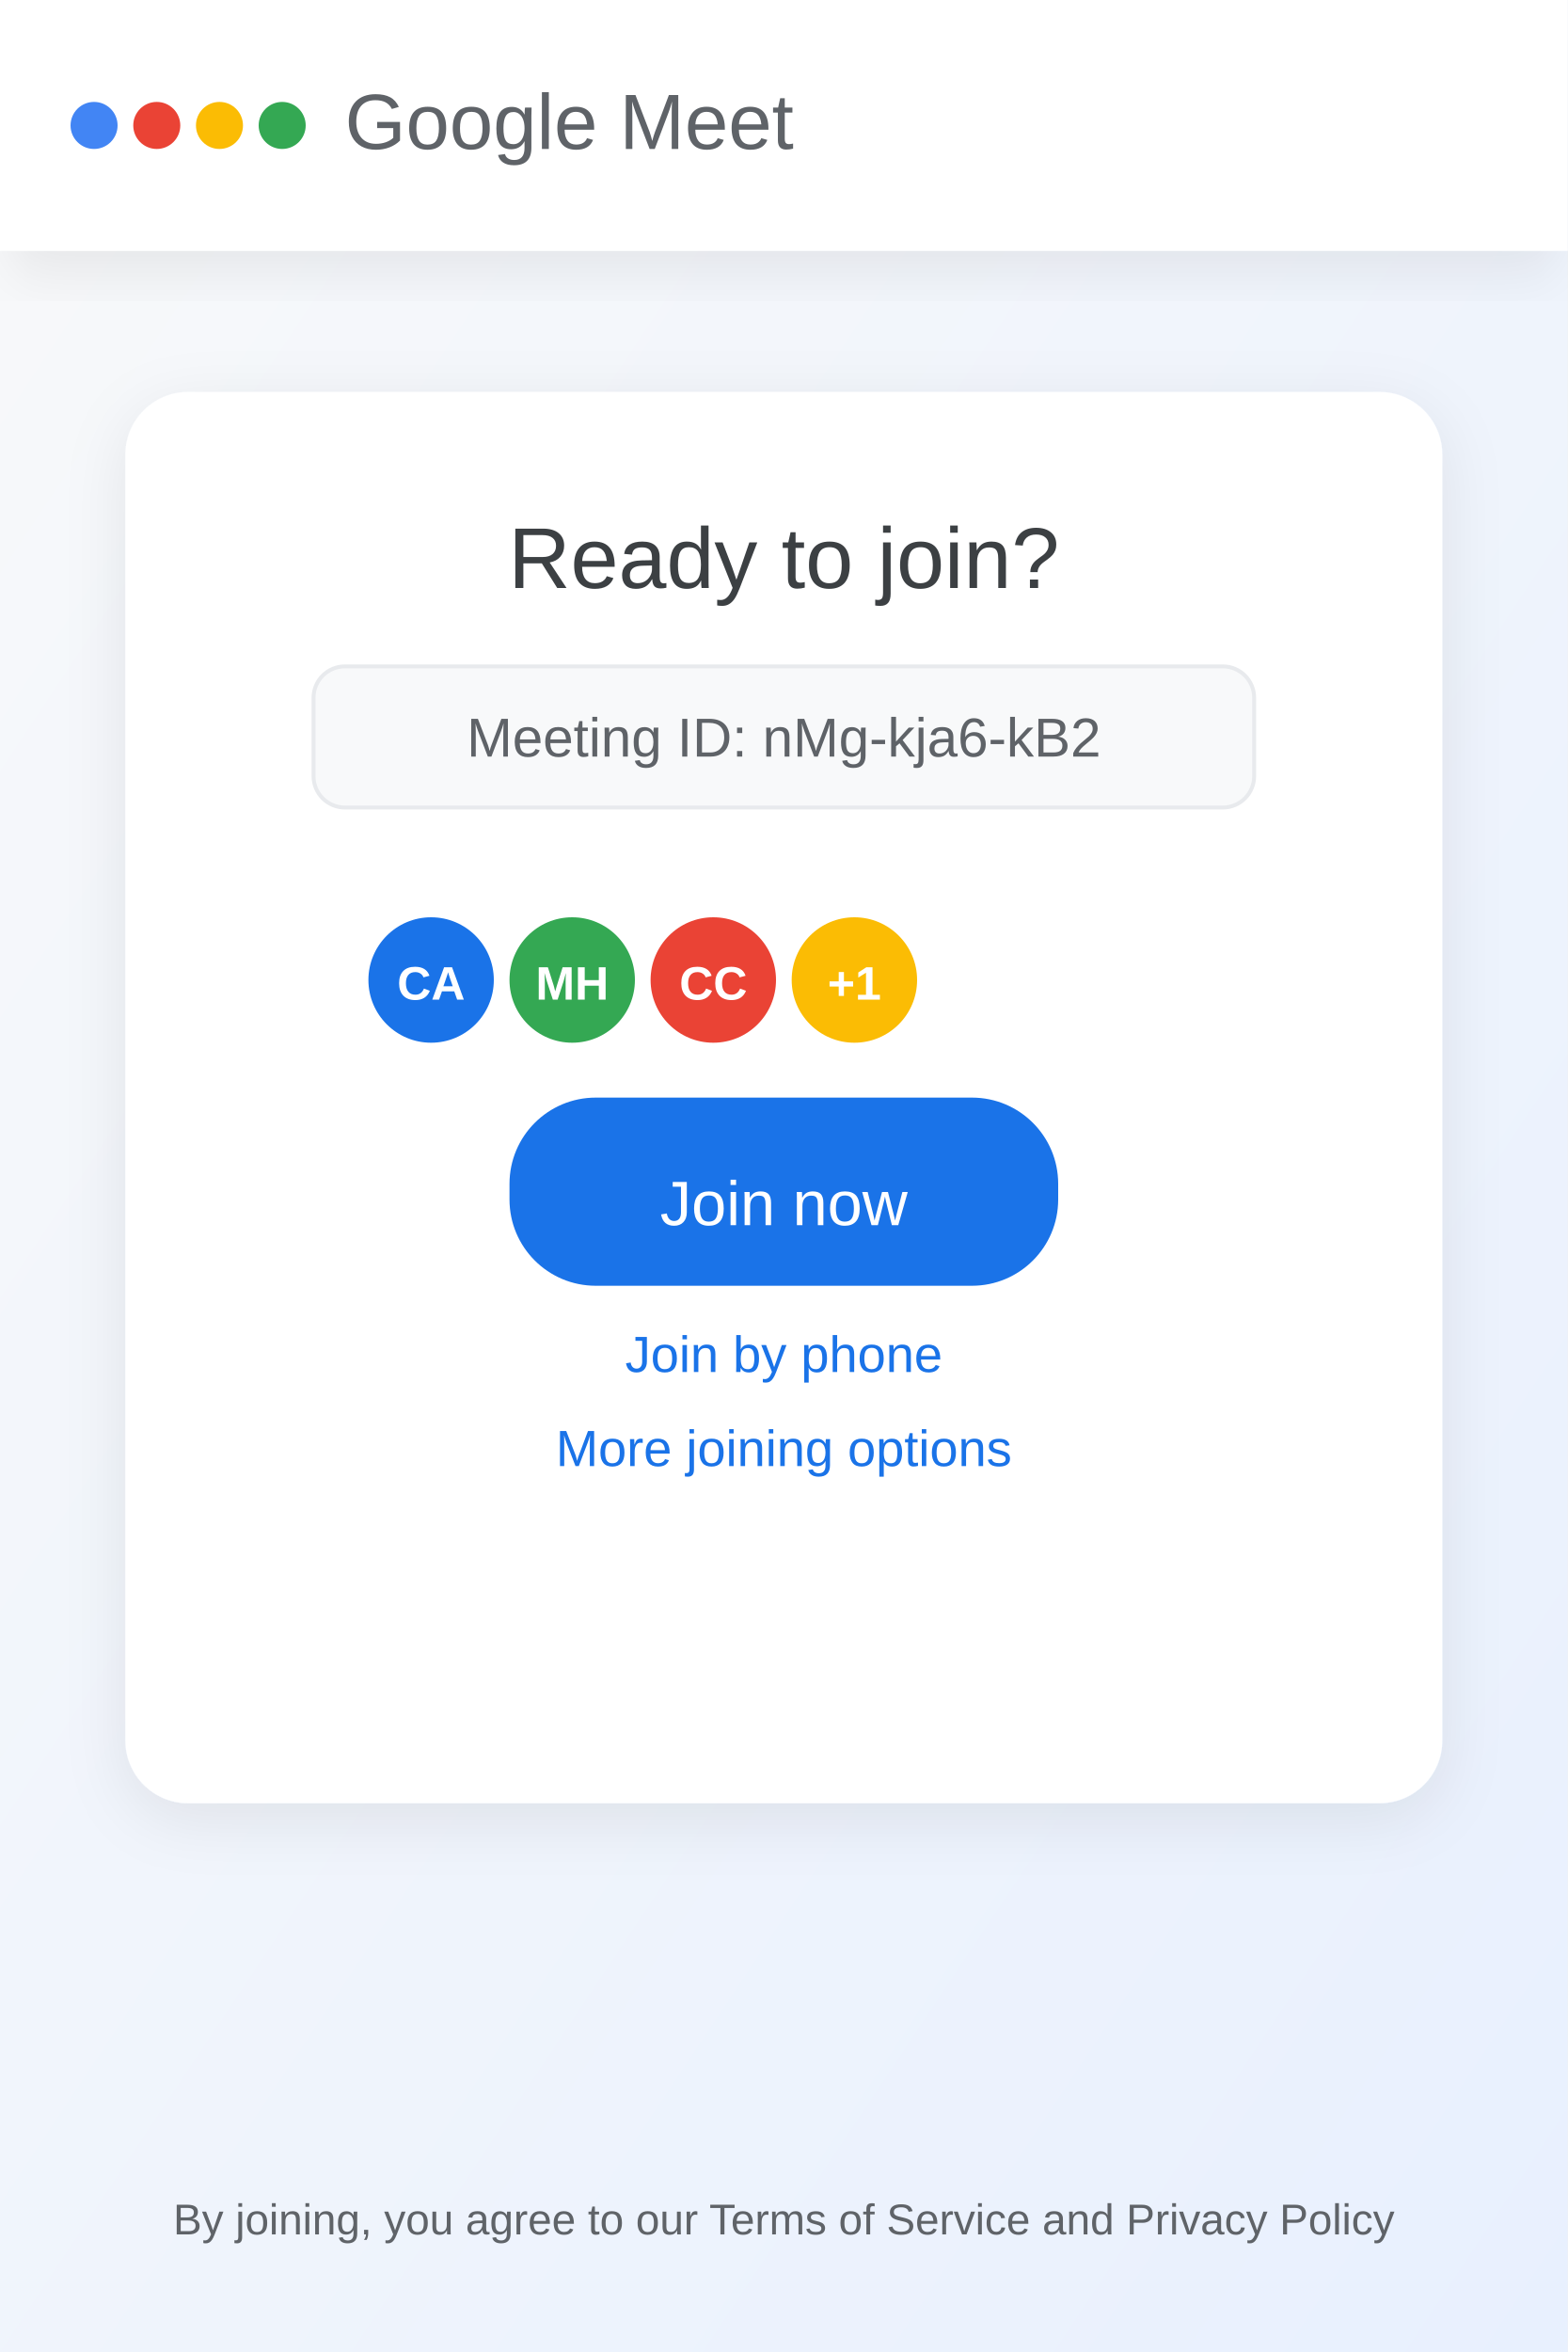
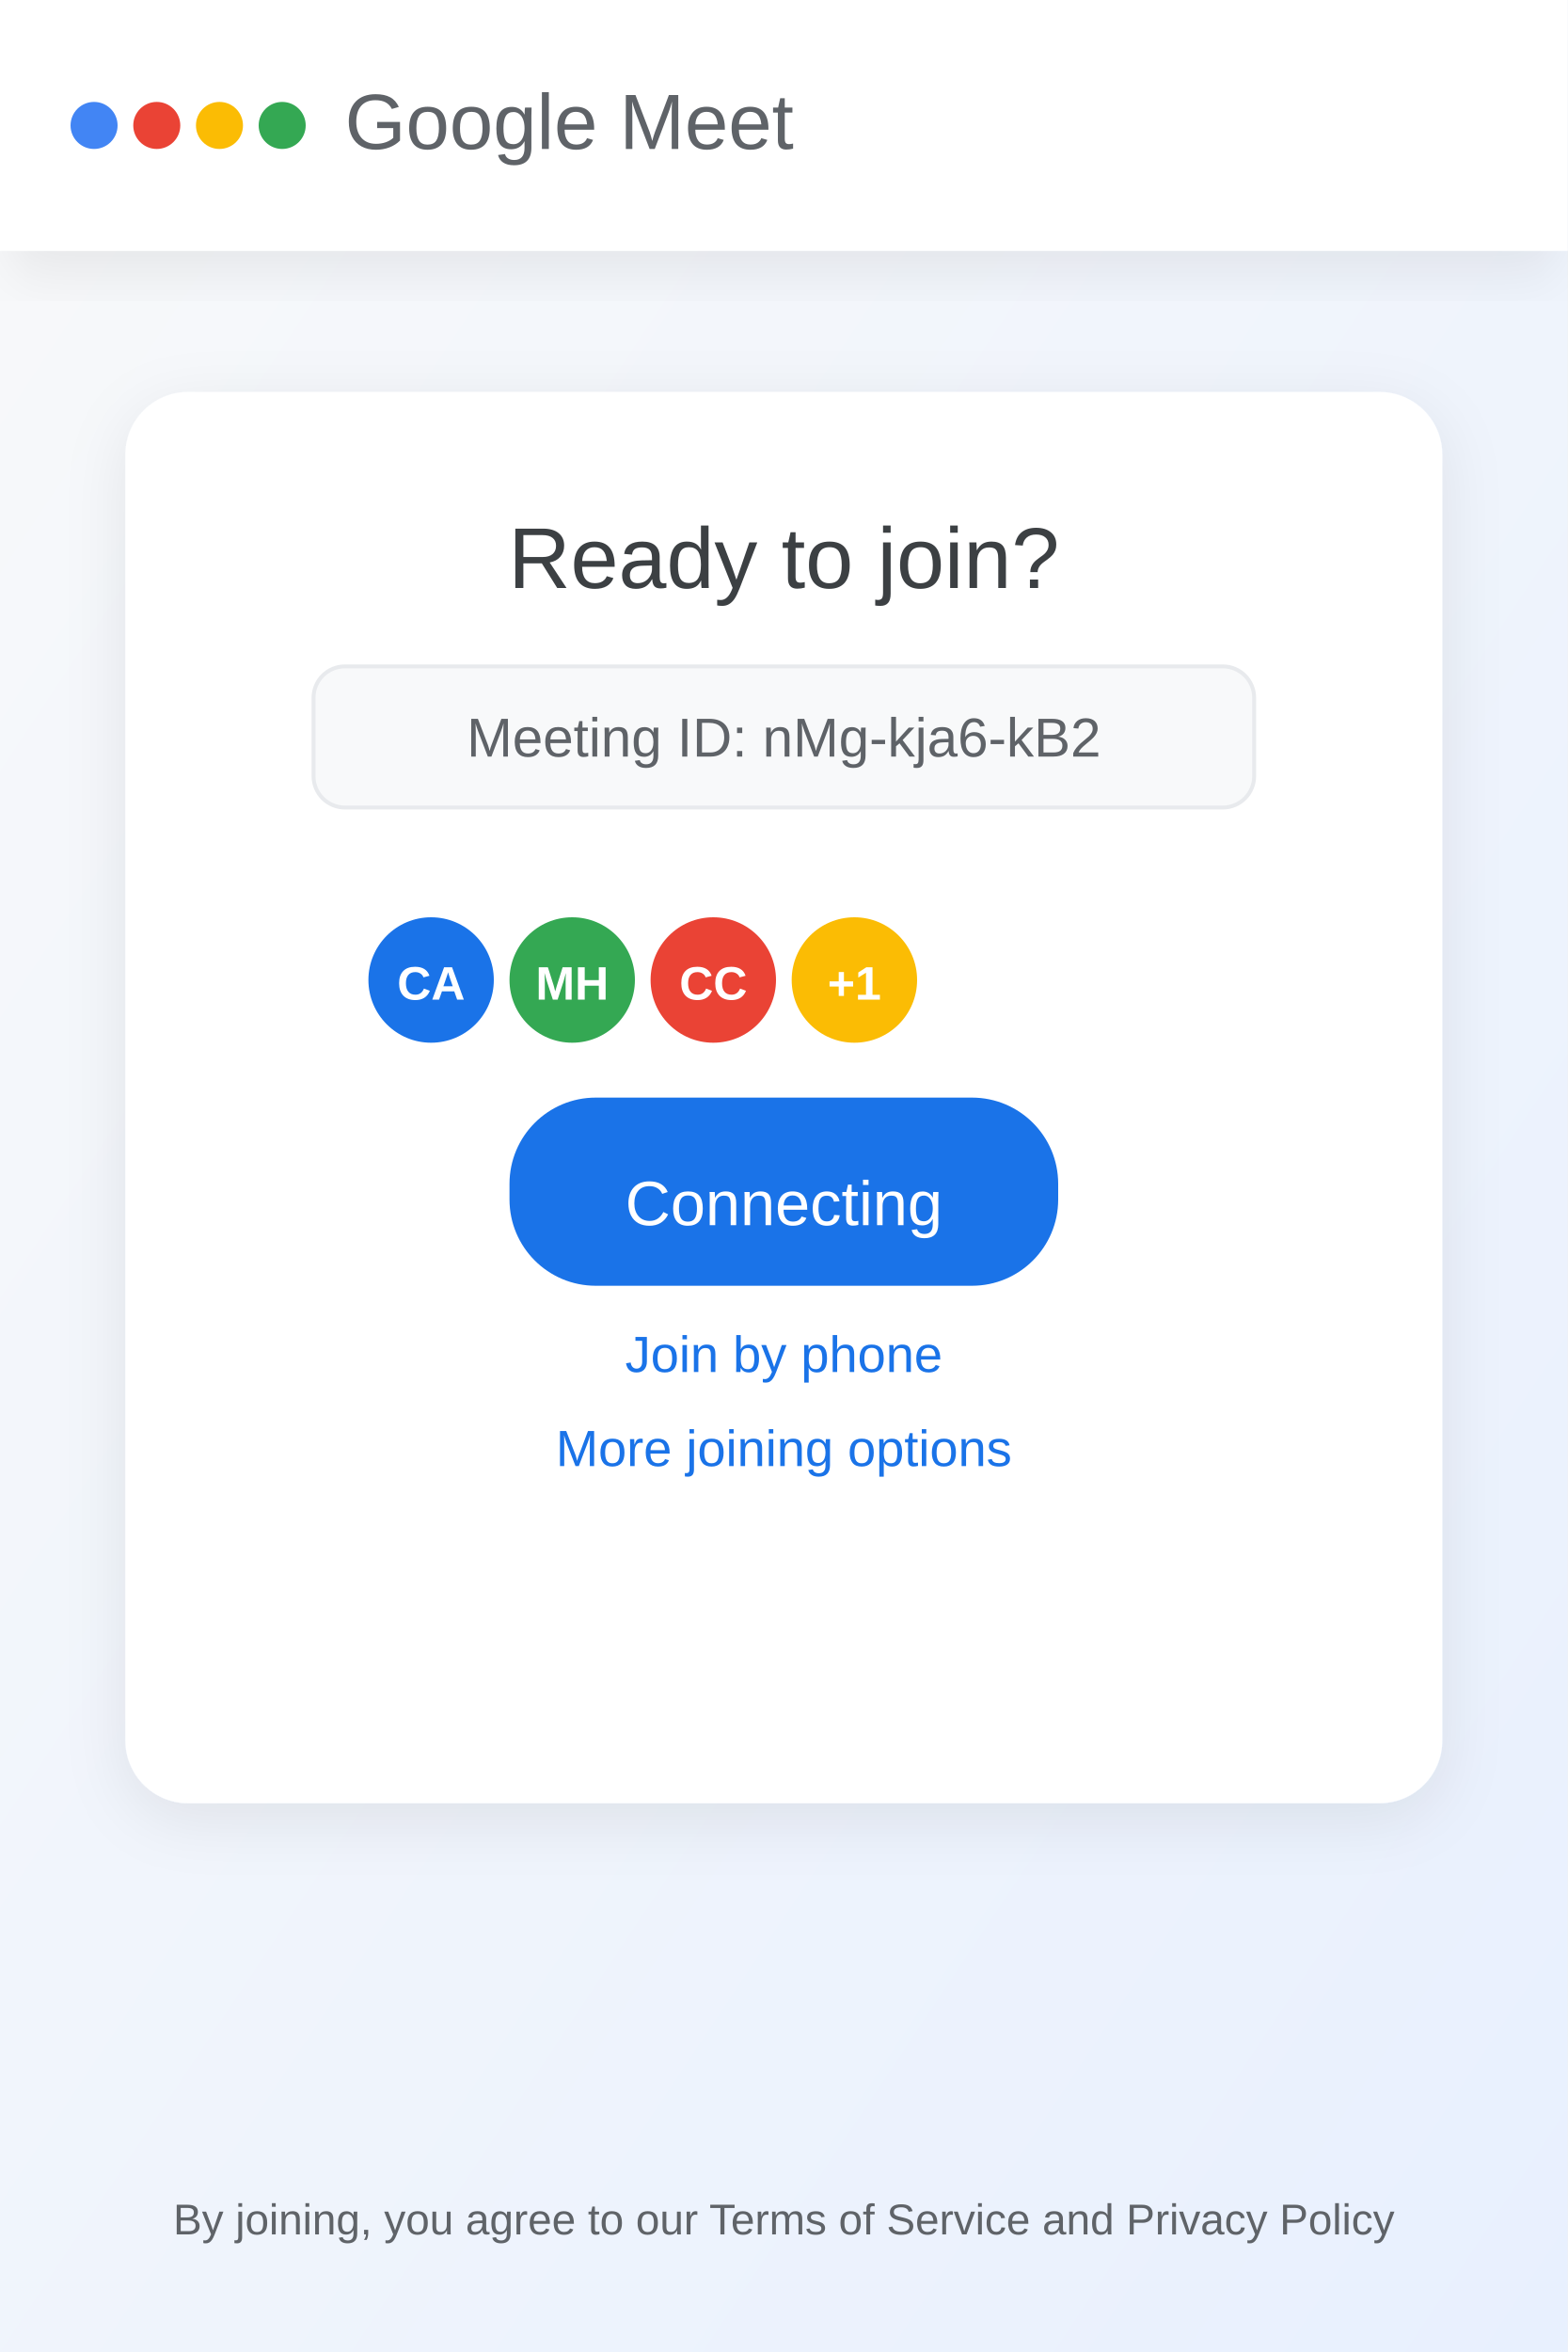
<svg xmlns="http://www.w3.org/2000/svg" width="400" height="600" viewBox="0 0 400 600">
  <defs>
    <linearGradient id="bgGradient" x1="0%" y1="0%" x2="100%" y2="100%">
      <stop offset="0%" stop-color="#f8f9fa" />
      <stop offset="100%" stop-color="#e8f0fe" />
    </linearGradient>
    <filter id="shadow" x="-20%" y="-20%" width="140%" height="140%">
      <feDropShadow dx="0" dy="4" stdDeviation="8" flood-color="#000" flood-opacity="0.08" />
    </filter>
  </defs>
  <rect width="400" height="600" fill="url(#bgGradient)" />
  <rect x="0" y="0" width="400" height="64" fill="#fff" filter="url(#shadow)" />
  <g transform="translate(24, 20)">
    <circle cx="0" cy="12" r="6" fill="#4285f4" />
    <circle cx="16" cy="12" r="6" fill="#ea4335" />
    <circle cx="32" cy="12" r="6" fill="#fbbc04" />
    <circle cx="48" cy="12" r="6" fill="#34a853" />
    <text x="64" y="18" font-family="Arial, Helvetica, sans-serif" font-size="20" fill="#5f6368" font-weight="500">
      Google Meet
    </text>
  </g>
  <rect x="32" y="100" width="336" height="360" rx="16" fill="#fff" filter="url(#shadow)" />
  <text x="200" y="150" font-family="Arial, Helvetica, sans-serif" font-size="22" fill="#3c4043" font-weight="500" text-anchor="middle">
    Ready to join?
  </text>
  <rect x="80" y="170" width="240" height="36" rx="8" fill="#f8f9fa" stroke="#e8eaed" stroke-width="1" />
  <text x="200" y="193" font-family="Arial, Helvetica, sans-serif" font-size="14" fill="#5f6368" text-anchor="middle">
    Meeting ID: nMg-kja6-kB2
  </text>
  <g transform="translate(110, 250)">
    <circle cx="0" cy="0" r="16" fill="#1a73e8" />
    <text x="0" y="5" font-family="Arial" font-size="12" fill="#fff" text-anchor="middle" font-weight="bold">CA</text>
    <circle cx="36" cy="0" r="16" fill="#34a853" />
    <text x="36" y="5" font-family="Arial" font-size="12" fill="#fff" text-anchor="middle" font-weight="bold">MH</text>
    <circle cx="72" cy="0" r="16" fill="#ea4335" />
    <text x="72" y="5" font-family="Arial" font-size="12" fill="#fff" text-anchor="middle" font-weight="bold">CC</text>
    <circle cx="108" cy="0" r="16" fill="#fbbc04" />
    <text x="108" y="5" font-family="Arial" font-size="12" fill="#fff" text-anchor="middle" font-weight="bold">+1</text>
  </g>
-   <g style="cursor:pointer;" transform="translate(200, 280)">
+   <g transform="translate(200, 280)">
    <rect x="-70" y="0" rx="22" ry="22" width="140" height="48" fill="#1a73e8" />
    <text x="0" y="28" font-family="Arial, Helvetica, sans-serif" font-size="16" fill="#fff" font-weight="500" text-anchor="middle" dominant-baseline="middle">
-       Join now
+       Connecting
    </text>
+     <text id="connectingDots" x="50" y="28" font-family="Arial, Helvetica, sans-serif" font-size="16" fill="#fff" font-weight="500" dominant-baseline="middle" />
  </g>
  <g transform="translate(200, 350)">
    <g style="cursor:pointer;">
      <text x="0" y="0" font-family="Arial, Helvetica, sans-serif" font-size="13" fill="#1a73e8" text-anchor="middle">
        Join by phone
      </text>
    </g>
    <g style="cursor:pointer;" transform="translate(0, 24)">
      <text x="0" y="0" font-family="Arial, Helvetica, sans-serif" font-size="13" fill="#1a73e8" text-anchor="middle">
        More joining options
      </text>
    </g>
  </g>
  <text x="200" y="570" font-family="Arial, Helvetica, sans-serif" font-size="11" fill="#5f6368" text-anchor="middle">
    By joining, you agree to our Terms of Service and Privacy Policy
  </text>
</svg>
